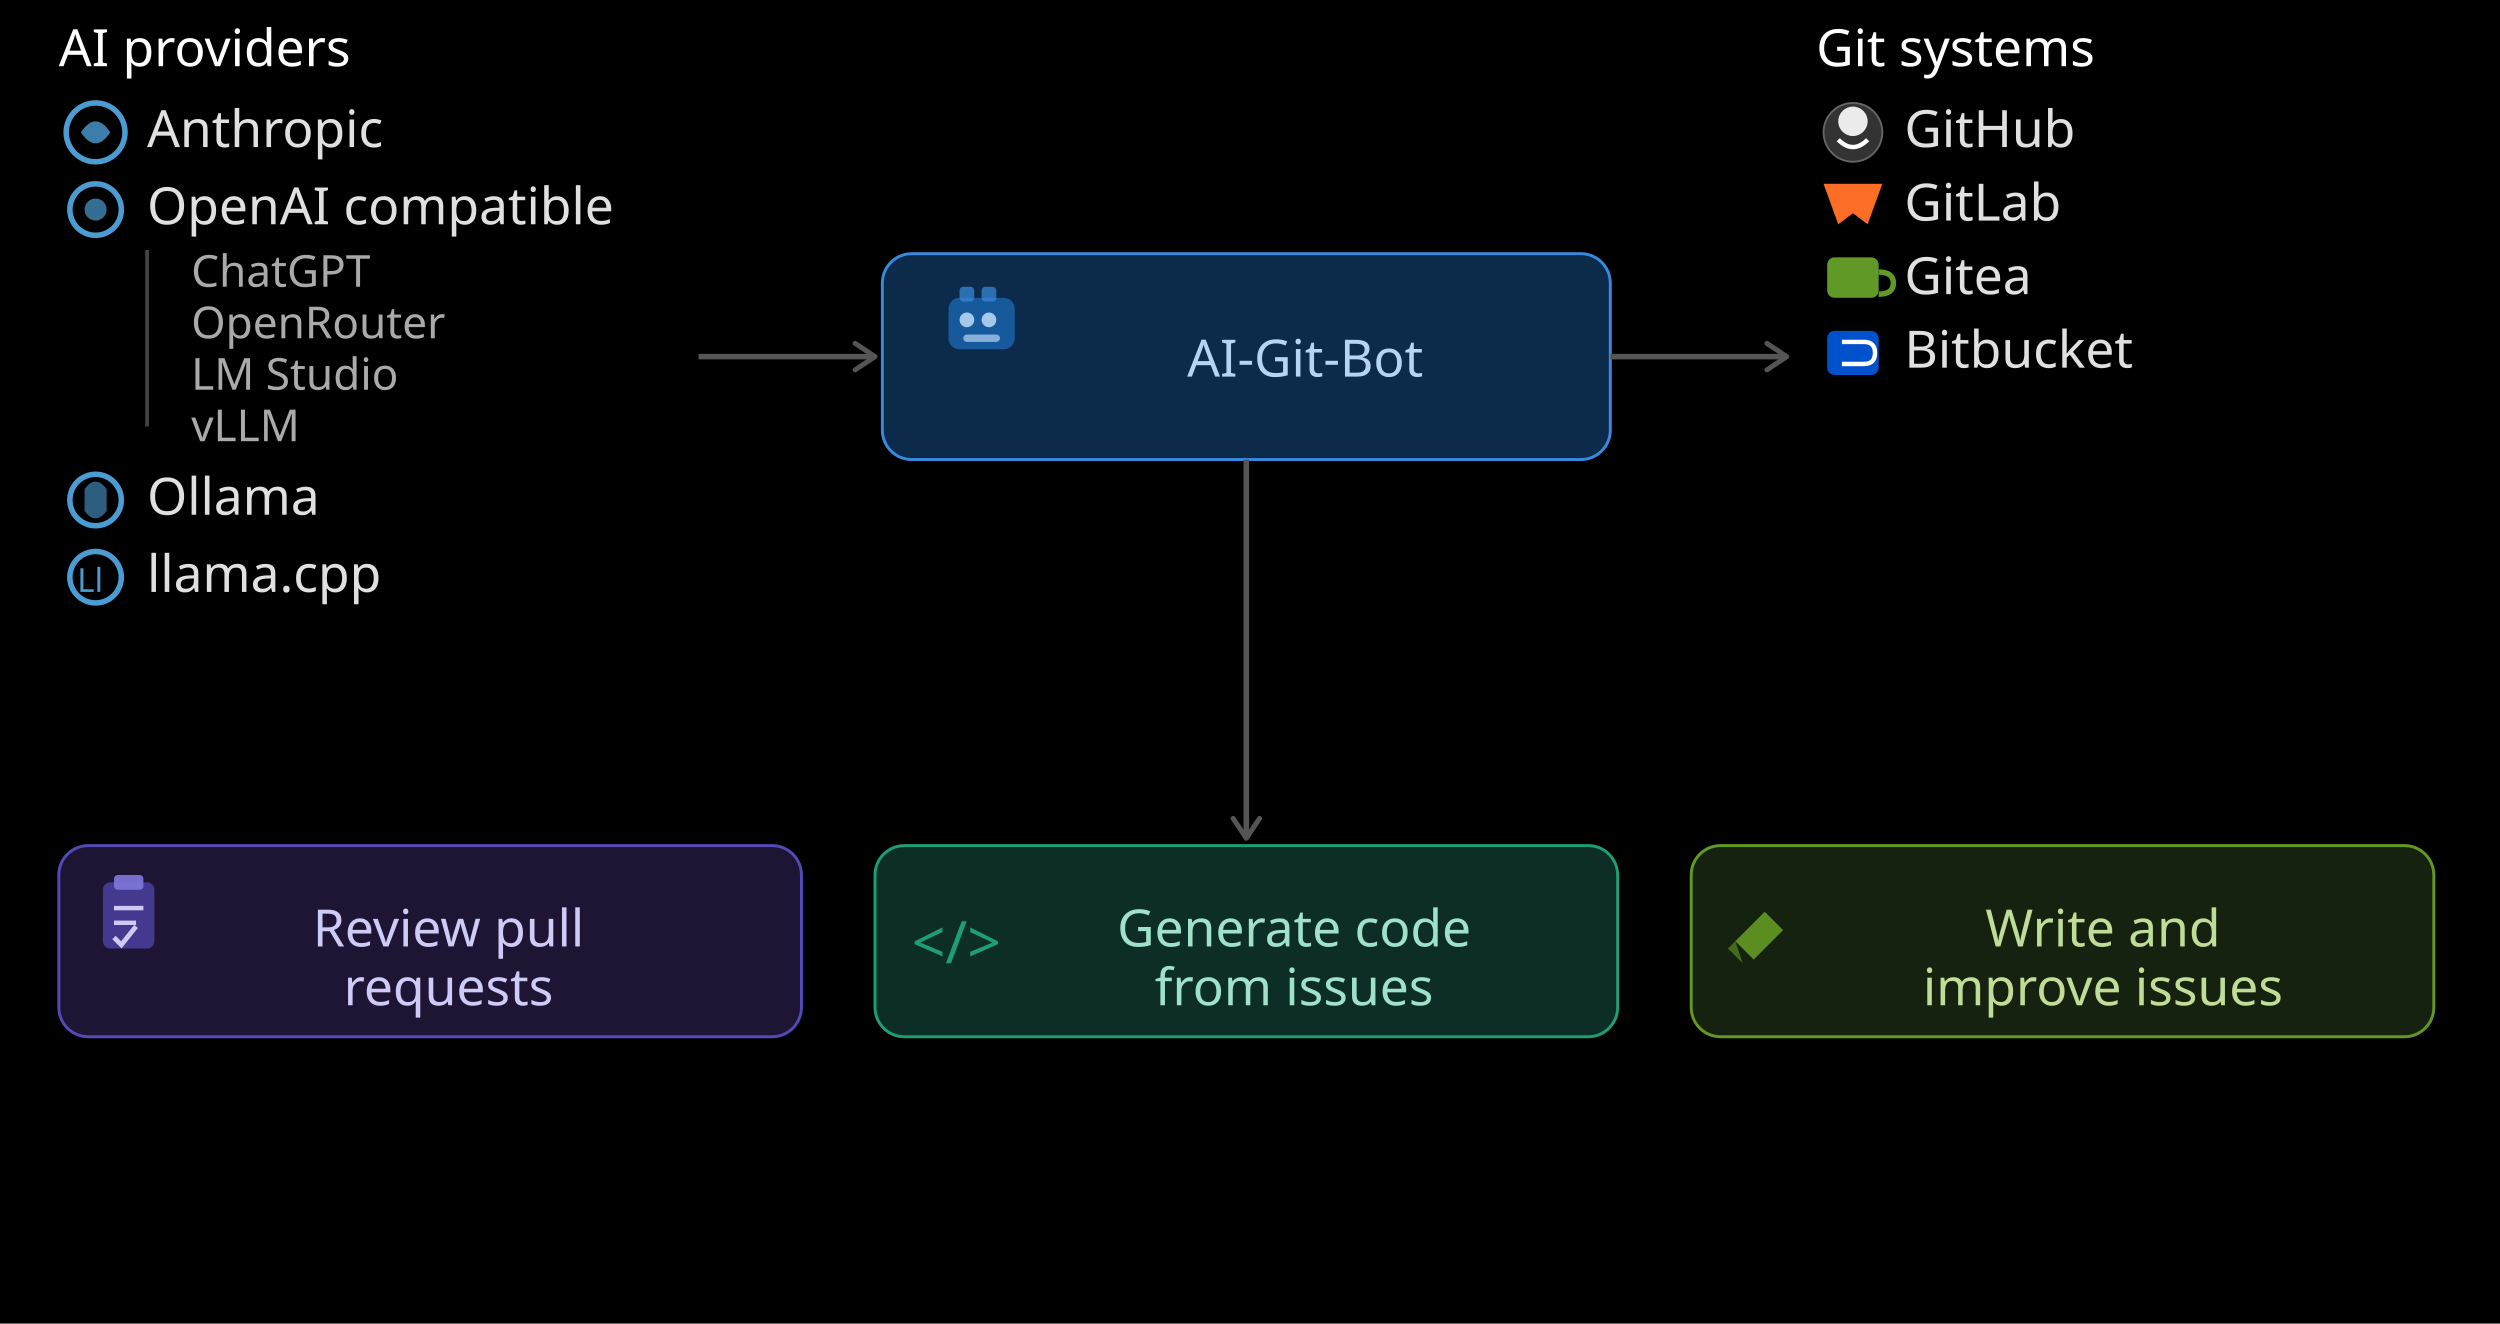
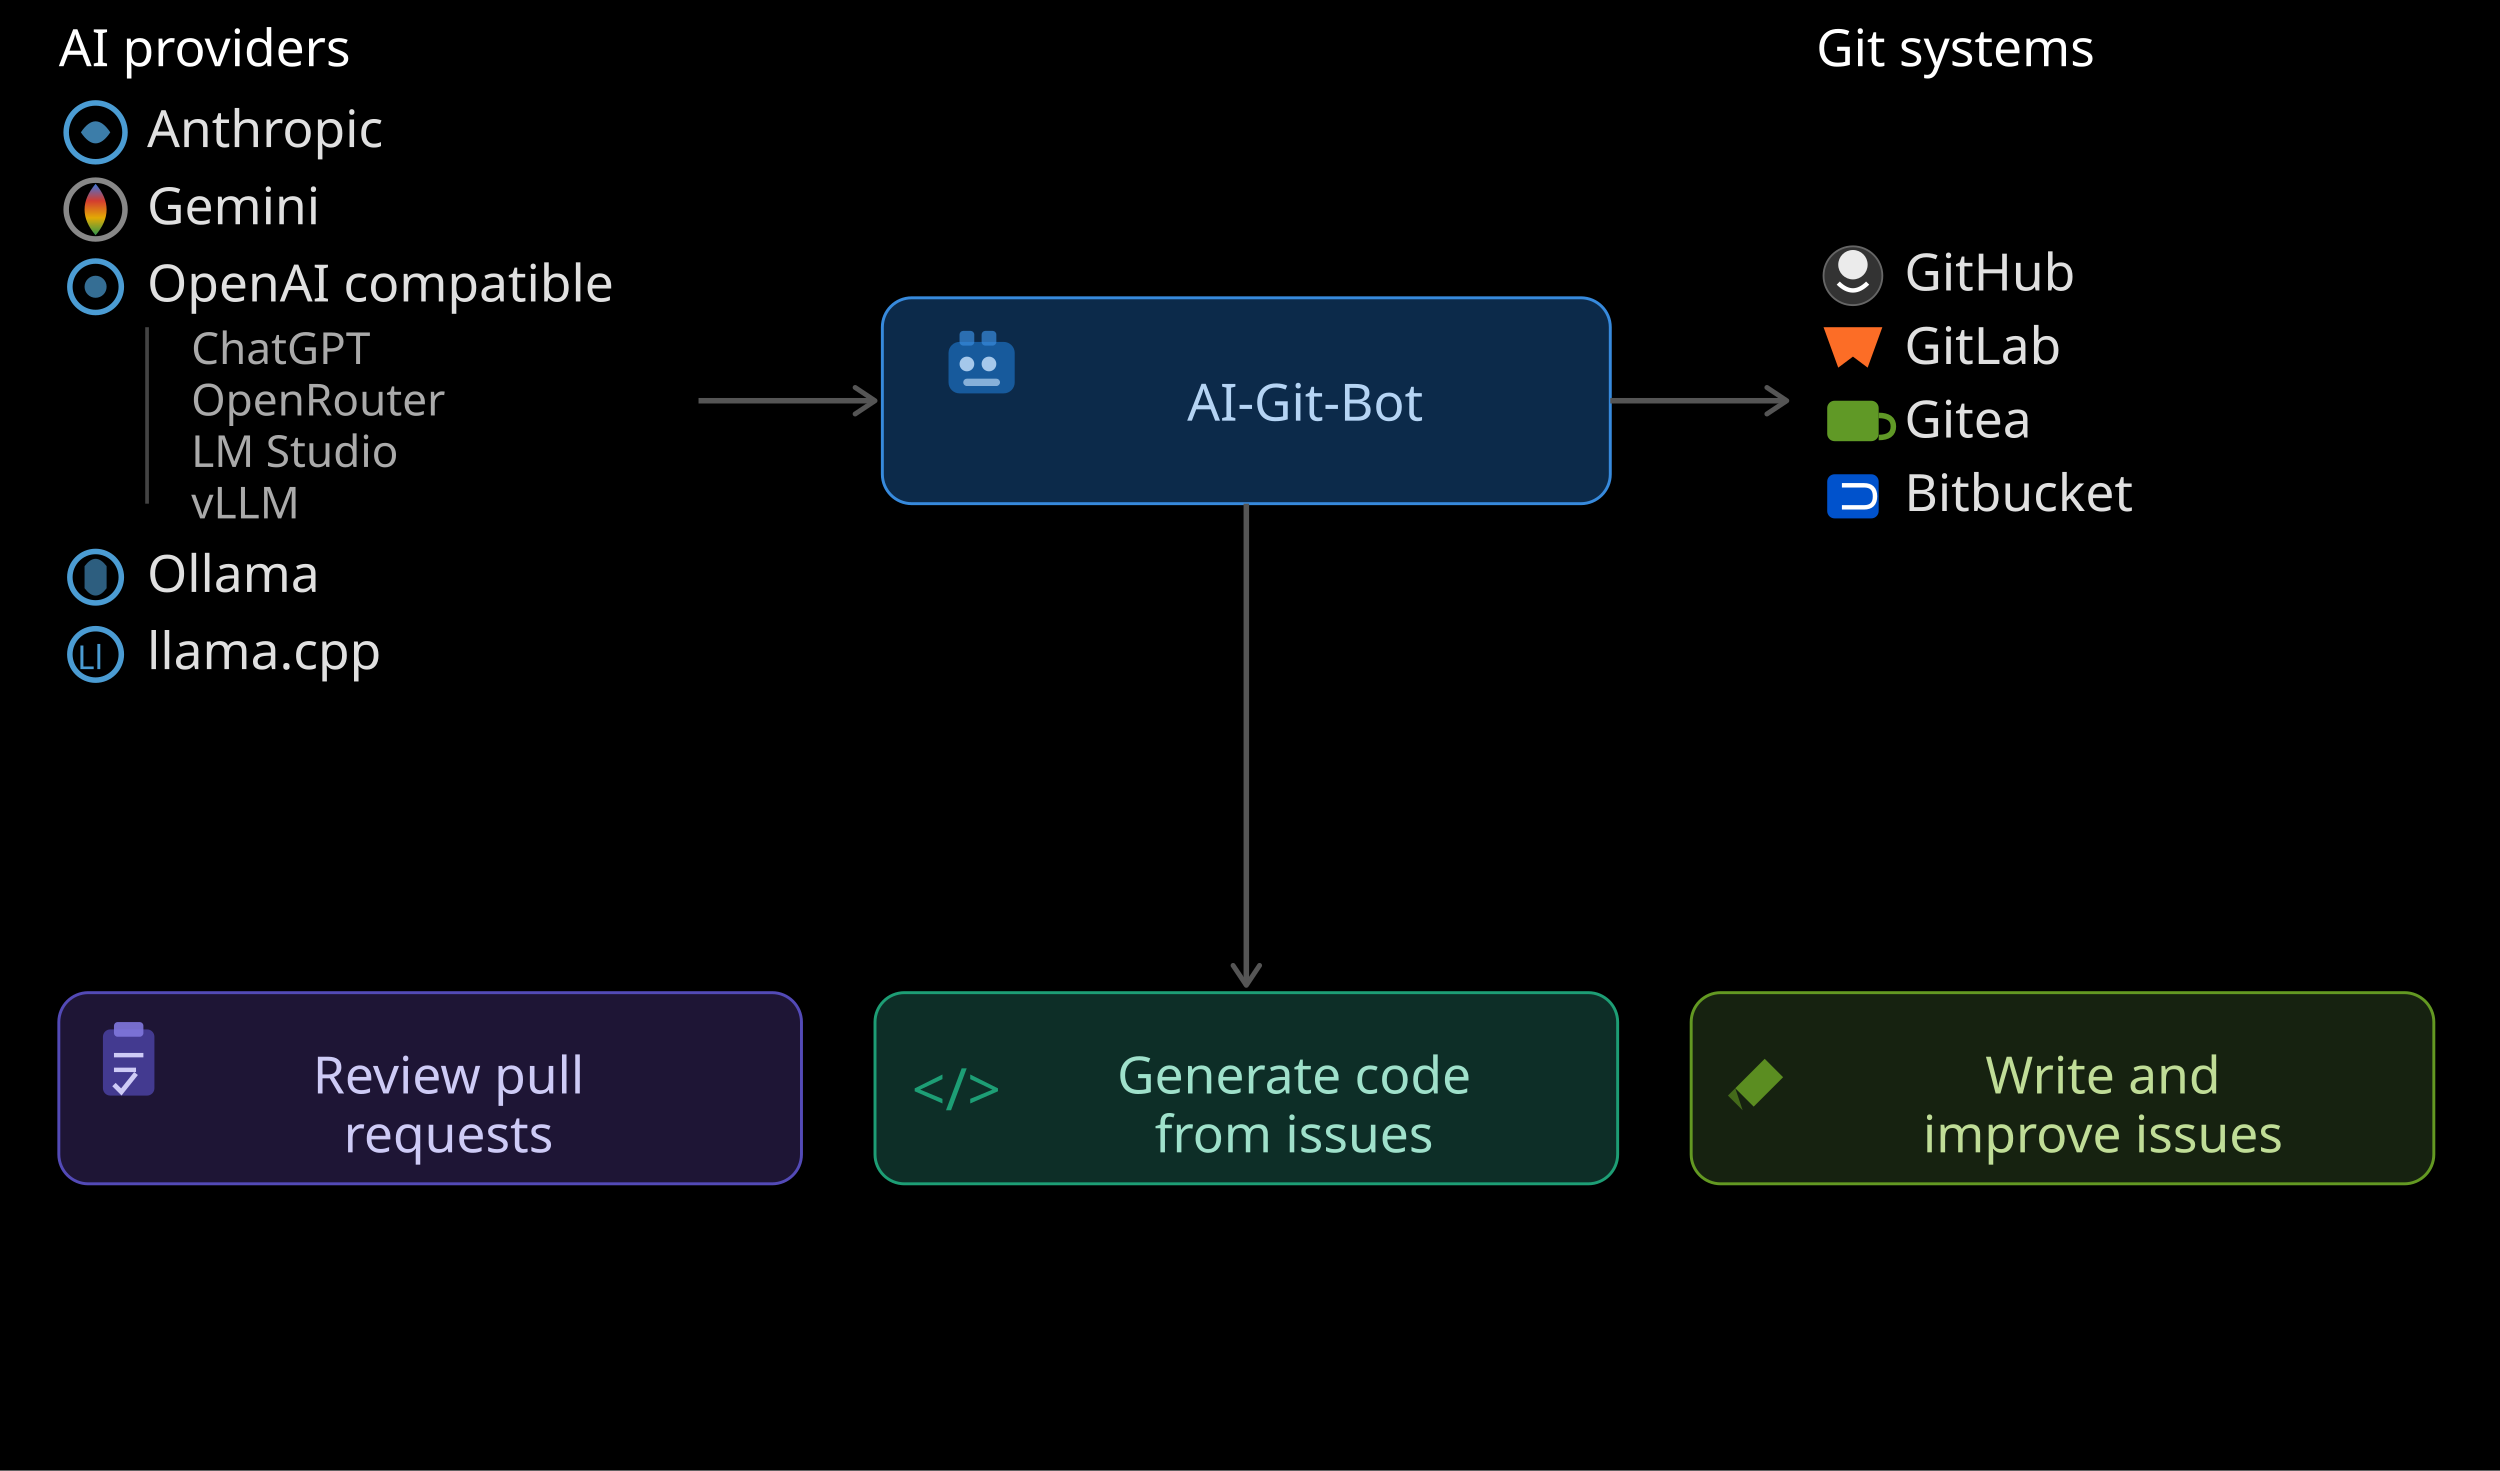
- <svg xmlns="http://www.w3.org/2000/svg" width="680" height="360" viewBox="0 0 680 360" role="img">
+ <svg xmlns="http://www.w3.org/2000/svg" width="680" height="400" viewBox="0 0 680 400" role="img">
  <defs>
    <marker id="arrow" viewBox="0 0 10 10" refX="8" refY="5" markerWidth="6" markerHeight="6" orient="auto-start-reverse">
      <path d="M2 1L8 5L2 9" fill="none" stroke="#555" stroke-width="1.5" stroke-linecap="round" stroke-linejoin="round" />
    </marker>
+     <linearGradient id="geminiGrad" x1="0" y1="0" x2="0" y2="1">
+       <stop offset="0%" stop-color="#4285F4" />
+       <stop offset="33%" stop-color="#EA4335" />
+       <stop offset="66%" stop-color="#FBBC05" />
+       <stop offset="100%" stop-color="#34A853" />
+     </linearGradient>
  </defs>
-   <rect width="680" height="360" fill="#000000" />
+   <rect width="680" height="400" fill="#000000" />
  <text font-family="sans-serif" font-size="14" font-weight="500" fill="#ffffff" x="16" y="18">AI providers</text>
  <circle cx="26" cy="36" r="8" fill="none" stroke="#4B9CD3" stroke-width="1.5" />
  <path d="M22 36 Q26 30 30 36 Q26 42 22 36Z" fill="#4B9CD3" opacity="0.8" />
  <text font-family="sans-serif" font-size="14" fill="#e0e0e0" x="40" y="40">Anthropic</text>
-   <circle cx="26" cy="57" r="7" fill="none" stroke="#4B9CD3" stroke-width="1.5" />
-   <circle cx="26" cy="57" r="3" fill="#4B9CD3" opacity="0.7" />
-   <text font-family="sans-serif" font-size="14" fill="#e0e0e0" x="40" y="61">OpenAI compatible</text>
-   <line x1="40" y1="68" x2="40" y2="116" stroke="#444" stroke-width="1" />
-   <text font-family="sans-serif" font-size="12" fill="#aaa" x="52" y="78">ChatGPT</text>
-   <text font-family="sans-serif" font-size="12" fill="#aaa" x="52" y="92">OpenRouter</text>
-   <text font-family="sans-serif" font-size="12" fill="#aaa" x="52" y="106">LM Studio</text>
-   <text font-family="sans-serif" font-size="12" fill="#aaa" x="52" y="120">vLLM</text>
-   <circle cx="26" cy="136" r="7" fill="none" stroke="#4B9CD3" stroke-width="1.5" />
-   <path d="M23 133 Q26 129 29 133 L29 139 Q26 143 23 139Z" fill="#4B9CD3" opacity="0.6" />
-   <text font-family="sans-serif" font-size="14" fill="#e0e0e0" x="40" y="140">Ollama</text>
+   <circle cx="26" cy="57" r="8" fill="none" stroke="#888" stroke-width="1.5" />
+   <path d="M26 50 Q32 57 26 64 Q20 57 26 50Z" fill="url(#geminiGrad)" opacity="0.9" />
+   <text font-family="sans-serif" font-size="14" fill="#e0e0e0" x="40" y="61">Gemini</text>
+   <circle cx="26" cy="78" r="7" fill="none" stroke="#4B9CD3" stroke-width="1.5" />
+   <circle cx="26" cy="78" r="3" fill="#4B9CD3" opacity="0.7" />
+   <text font-family="sans-serif" font-size="14" fill="#e0e0e0" x="40" y="82">OpenAI compatible</text>
+   <line x1="40" y1="89" x2="40" y2="137" stroke="#444" stroke-width="1" />
+   <text font-family="sans-serif" font-size="12" fill="#aaa" x="52" y="99">ChatGPT</text>
+   <text font-family="sans-serif" font-size="12" fill="#aaa" x="52" y="113">OpenRouter</text>
+   <text font-family="sans-serif" font-size="12" fill="#aaa" x="52" y="127">LM Studio</text>
+   <text font-family="sans-serif" font-size="12" fill="#aaa" x="52" y="141">vLLM</text>
  <circle cx="26" cy="157" r="7" fill="none" stroke="#4B9CD3" stroke-width="1.5" />
-   <text font-family="sans-serif" font-size="9" font-weight="500" fill="#4B9CD3" x="21" y="161">Ll</text>
-   <text font-family="sans-serif" font-size="14" fill="#e0e0e0" x="40" y="161">llama.cpp</text>
-   <line x1="190" y1="97" x2="238" y2="97" stroke="#555" stroke-width="1.5" marker-end="url(#arrow)" />
-   <rect x="240" y="69" width="198" height="56" rx="8" fill="#0c2a4a" stroke="#378ADD" stroke-width="0.8" />
-   <rect x="258" y="81" width="18" height="14" rx="3" fill="#185FA5" opacity="0.9" />
-   <rect x="261" y="78" width="4" height="4" rx="1" fill="#378ADD" opacity="0.7" />
-   <rect x="267" y="78" width="4" height="4" rx="1" fill="#378ADD" opacity="0.7" />
-   <circle cx="263" cy="87" r="2" fill="#B5D4F4" opacity="0.9" />
-   <circle cx="269" cy="87" r="2" fill="#B5D4F4" opacity="0.9" />
-   <rect x="262" y="91" width="10" height="2" rx="1" fill="#B5D4F4" opacity="0.7" />
-   <text font-family="sans-serif" font-size="14" font-weight="500" fill="#B5D4F4" x="355" y="97" text-anchor="middle" dominant-baseline="central">AI-Git-Bot</text>
-   <line x1="438" y1="97" x2="486" y2="97" stroke="#555" stroke-width="1.5" marker-end="url(#arrow)" />
-   <line x1="339" y1="125" x2="339" y2="228" stroke="#555" stroke-width="1.5" marker-end="url(#arrow)" />
+   <path d="M23 154 Q26 150 29 154 L29 160 Q26 164 23 160Z" fill="#4B9CD3" opacity="0.6" />
+   <text font-family="sans-serif" font-size="14" fill="#e0e0e0" x="40" y="161">Ollama</text>
+   <circle cx="26" cy="178" r="7" fill="none" stroke="#4B9CD3" stroke-width="1.5" />
+   <text font-family="sans-serif" font-size="9" font-weight="500" fill="#4B9CD3" x="21" y="182">Ll</text>
+   <text font-family="sans-serif" font-size="14" fill="#e0e0e0" x="40" y="182">llama.cpp</text>
+   <line x1="190" y1="109" x2="238" y2="109" stroke="#555" stroke-width="1.5" marker-end="url(#arrow)" />
+   <rect x="240" y="81" width="198" height="56" rx="8" fill="#0c2a4a" stroke="#378ADD" stroke-width="0.8" />
+   <rect x="258" y="93" width="18" height="14" rx="3" fill="#185FA5" opacity="0.9" />
+   <rect x="261" y="90" width="4" height="4" rx="1" fill="#378ADD" opacity="0.7" />
+   <rect x="267" y="90" width="4" height="4" rx="1" fill="#378ADD" opacity="0.7" />
+   <circle cx="263" cy="99" r="2" fill="#B5D4F4" opacity="0.9" />
+   <circle cx="269" cy="99" r="2" fill="#B5D4F4" opacity="0.9" />
+   <rect x="262" y="103" width="10" height="2" rx="1" fill="#B5D4F4" opacity="0.7" />
+   <text font-family="sans-serif" font-size="14" font-weight="500" fill="#B5D4F4" x="355" y="109" text-anchor="middle" dominant-baseline="central">AI-Git-Bot</text>
+   <line x1="438" y1="109" x2="486" y2="109" stroke="#555" stroke-width="1.5" marker-end="url(#arrow)" />
+   <line x1="339" y1="137" x2="339" y2="268" stroke="#555" stroke-width="1.5" marker-end="url(#arrow)" />
  <text font-family="sans-serif" font-size="14" font-weight="500" fill="#ffffff" x="494" y="18">Git systems</text>
-   <circle cx="504" cy="36" r="8" fill="#333" stroke="#666" stroke-width="0.5" />
-   <circle cx="504" cy="33" r="4" fill="white" opacity="0.9" />
-   <path d="M500 38 Q504 42 508 38" fill="none" stroke="white" stroke-width="1.2" />
-   <text font-family="sans-serif" font-size="14" fill="#e0e0e0" x="518" y="40">GitHub</text>
-   <path d="M496 50 L512 50 L508 61 L504 58 L500 61Z" fill="#FC6D26" />
-   <text font-family="sans-serif" font-size="14" fill="#e0e0e0" x="518" y="60">GitLab</text>
-   <rect x="497" y="70" width="14" height="11" rx="2" fill="#609926" />
-   <path d="M511 74 Q515 74 515 77 Q515 80 511 80" fill="none" stroke="#609926" stroke-width="1.5" />
-   <text font-family="sans-serif" font-size="14" fill="#e0e0e0" x="518" y="80">Gitea</text>
-   <rect x="497" y="90" width="14" height="12" rx="2" fill="#0052CC" />
-   <path d="M501 93 L507 93 Q510 93 510 96 Q510 99 507 99 L501 99" fill="none" stroke="white" stroke-width="1.2" />
-   <text font-family="sans-serif" font-size="14" fill="#e0e0e0" x="518" y="100">Bitbucket</text>
-   <rect x="16" y="230" width="202" height="52" rx="8" fill="#1e1535" stroke="#534AB7" stroke-width="0.8" />
-   <rect x="28" y="240" width="14" height="18" rx="2" fill="#534AB7" opacity="0.7" />
-   <rect x="31" y="238" width="8" height="4" rx="1" fill="#7F77DD" opacity="0.9" />
-   <line x1="31" y1="247" x2="39" y2="247" stroke="#CECBF6" stroke-width="1.2" />
-   <line x1="31" y1="251" x2="37" y2="251" stroke="#CECBF6" stroke-width="1.2" />
-   <path d="M31 255 L33 257 L37 252" fill="none" stroke="#CECBF6" stroke-width="1.3" />
-   <text font-family="sans-serif" font-size="14" font-weight="500" fill="#CECBF6" x="122" y="252" text-anchor="middle" dominant-baseline="central">Review pull</text>
-   <text font-family="sans-serif" font-size="14" font-weight="500" fill="#CECBF6" x="122" y="268" text-anchor="middle" dominant-baseline="central">requests</text>
-   <rect x="238" y="230" width="202" height="52" rx="8" fill="#0d2e27" stroke="#1D9E75" stroke-width="0.8" />
-   <text font-family="sans-serif" font-size="16" font-weight="500" fill="#1D9E75" x="248" y="262">&lt;/&gt;</text>
-   <text font-family="sans-serif" font-size="14" font-weight="500" fill="#9FE1CB" x="352" y="252" text-anchor="middle" dominant-baseline="central">Generate code</text>
-   <text font-family="sans-serif" font-size="14" font-weight="500" fill="#9FE1CB" x="352" y="268" text-anchor="middle" dominant-baseline="central">from issues</text>
-   <rect x="460" y="230" width="202" height="52" rx="8" fill="#162210" stroke="#639922" stroke-width="0.8" />
-   <path d="M472 256 L480 248 L485 253 L477 261Z" fill="#639922" opacity="0.9" />
-   <path d="M470 258 L472 256 L474 262Z" fill="#639922" opacity="0.6" />
-   <text font-family="sans-serif" font-size="14" font-weight="500" fill="#C0DD97" x="572" y="252" text-anchor="middle" dominant-baseline="central">Write and</text>
-   <text font-family="sans-serif" font-size="14" font-weight="500" fill="#C0DD97" x="572" y="268" text-anchor="middle" dominant-baseline="central">improve issues</text>
+   <circle cx="504" cy="75" r="8" fill="#333" stroke="#666" stroke-width="0.5" />
+   <circle cx="504" cy="72" r="4" fill="white" opacity="0.9" />
+   <path d="M500 77 Q504 81 508 77" fill="none" stroke="white" stroke-width="1.2" />
+   <text font-family="sans-serif" font-size="14" fill="#e0e0e0" x="518" y="79">GitHub</text>
+   <path d="M496 89 L512 89 L508 100 L504 97 L500 100Z" fill="#FC6D26" />
+   <text font-family="sans-serif" font-size="14" fill="#e0e0e0" x="518" y="99">GitLab</text>
+   <rect x="497" y="109" width="14" height="11" rx="2" fill="#609926" />
+   <path d="M511 113 Q515 113 515 116 Q515 119 511 119" fill="none" stroke="#609926" stroke-width="1.5" />
+   <text font-family="sans-serif" font-size="14" fill="#e0e0e0" x="518" y="119">Gitea</text>
+   <rect x="497" y="129" width="14" height="12" rx="2" fill="#0052CC" />
+   <path d="M501 132 L507 132 Q510 132 510 135 Q510 138 507 138 L501 138" fill="none" stroke="white" stroke-width="1.2" />
+   <text font-family="sans-serif" font-size="14" fill="#e0e0e0" x="518" y="139">Bitbucket</text>
+   <rect x="16" y="270" width="202" height="52" rx="8" fill="#1e1535" stroke="#534AB7" stroke-width="0.8" />
+   <rect x="28" y="280" width="14" height="18" rx="2" fill="#534AB7" opacity="0.7" />
+   <rect x="31" y="278" width="8" height="4" rx="1" fill="#7F77DD" opacity="0.9" />
+   <line x1="31" y1="287" x2="39" y2="287" stroke="#CECBF6" stroke-width="1.2" />
+   <line x1="31" y1="291" x2="37" y2="291" stroke="#CECBF6" stroke-width="1.2" />
+   <path d="M31 295 L33 297 L37 292" fill="none" stroke="#CECBF6" stroke-width="1.3" />
+   <text font-family="sans-serif" font-size="14" font-weight="500" fill="#CECBF6" x="122" y="292" text-anchor="middle" dominant-baseline="central">Review pull</text>
+   <text font-family="sans-serif" font-size="14" font-weight="500" fill="#CECBF6" x="122" y="308" text-anchor="middle" dominant-baseline="central">requests</text>
+   <rect x="238" y="270" width="202" height="52" rx="8" fill="#0d2e27" stroke="#1D9E75" stroke-width="0.8" />
+   <text font-family="sans-serif" font-size="16" font-weight="500" fill="#1D9E75" x="248" y="302">&lt;/&gt;</text>
+   <text font-family="sans-serif" font-size="14" font-weight="500" fill="#9FE1CB" x="352" y="292" text-anchor="middle" dominant-baseline="central">Generate code</text>
+   <text font-family="sans-serif" font-size="14" font-weight="500" fill="#9FE1CB" x="352" y="308" text-anchor="middle" dominant-baseline="central">from issues</text>
+   <rect x="460" y="270" width="202" height="52" rx="8" fill="#162210" stroke="#639922" stroke-width="0.8" />
+   <path d="M472 296 L480 288 L485 293 L477 301Z" fill="#639922" opacity="0.9" />
+   <path d="M470 298 L472 296 L474 302Z" fill="#639922" opacity="0.6" />
+   <text font-family="sans-serif" font-size="14" font-weight="500" fill="#C0DD97" x="572" y="292" text-anchor="middle" dominant-baseline="central">Write and</text>
+   <text font-family="sans-serif" font-size="14" font-weight="500" fill="#C0DD97" x="572" y="308" text-anchor="middle" dominant-baseline="central">improve issues</text>
</svg>
